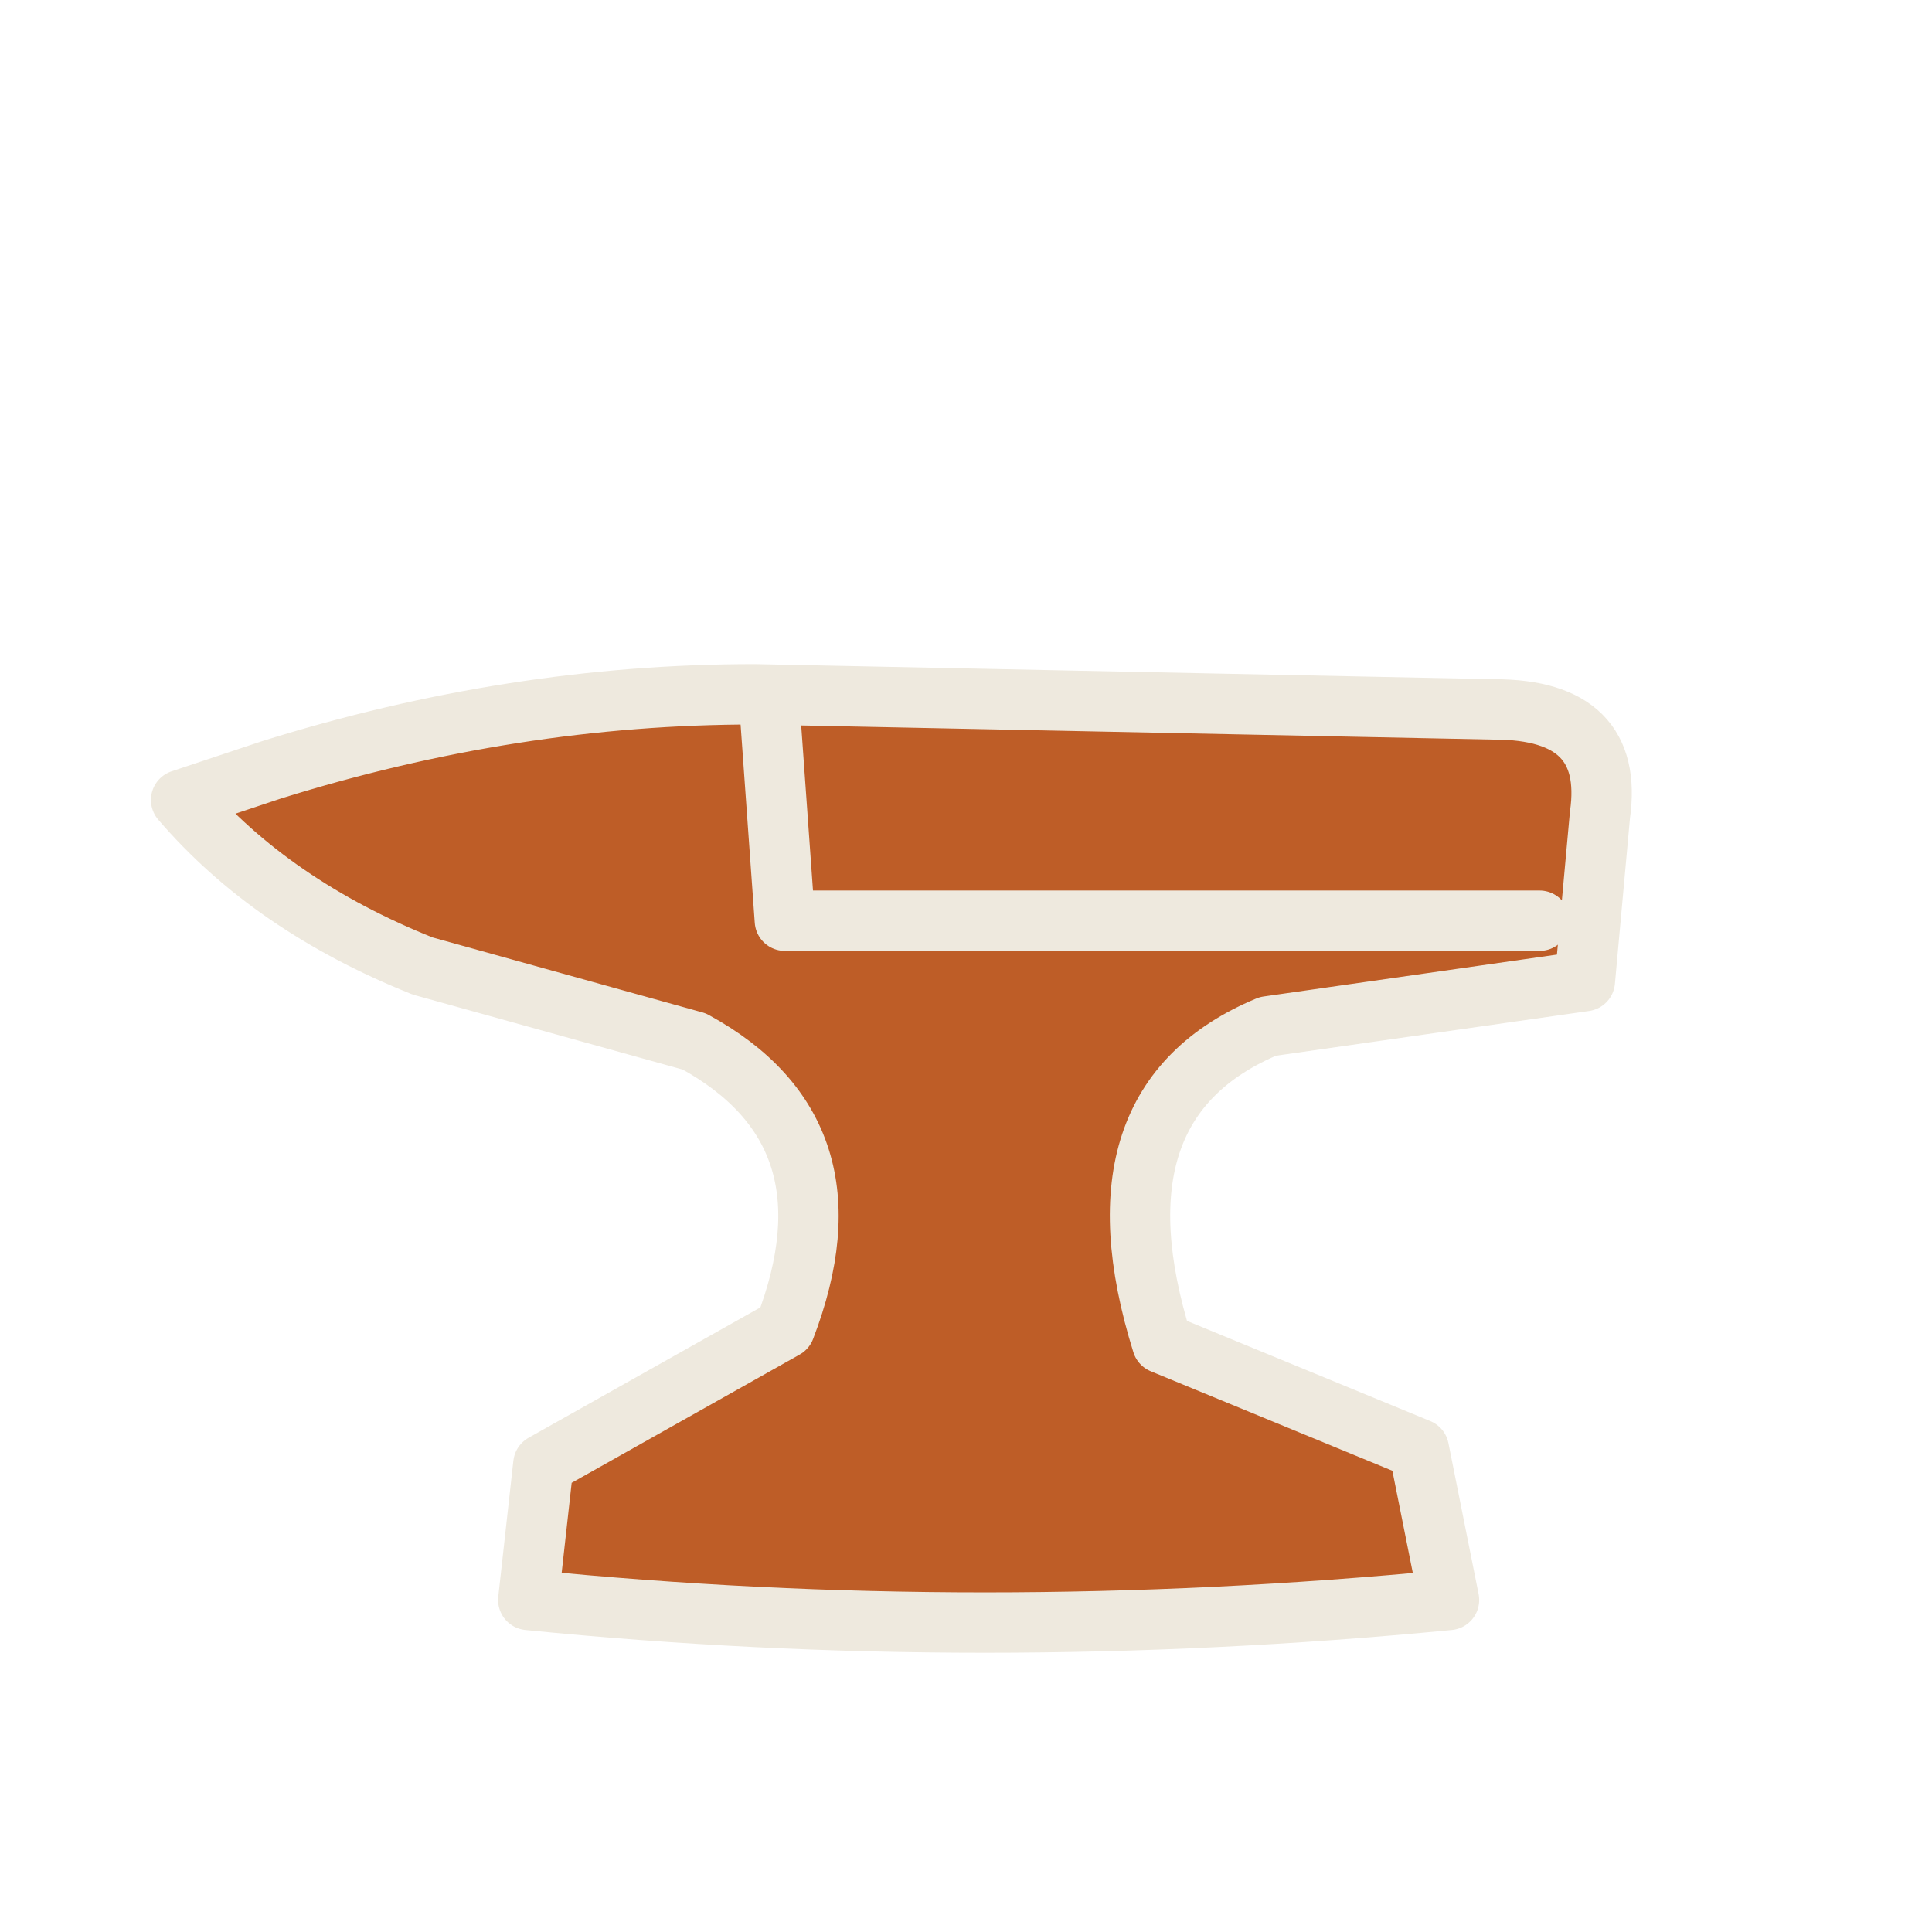
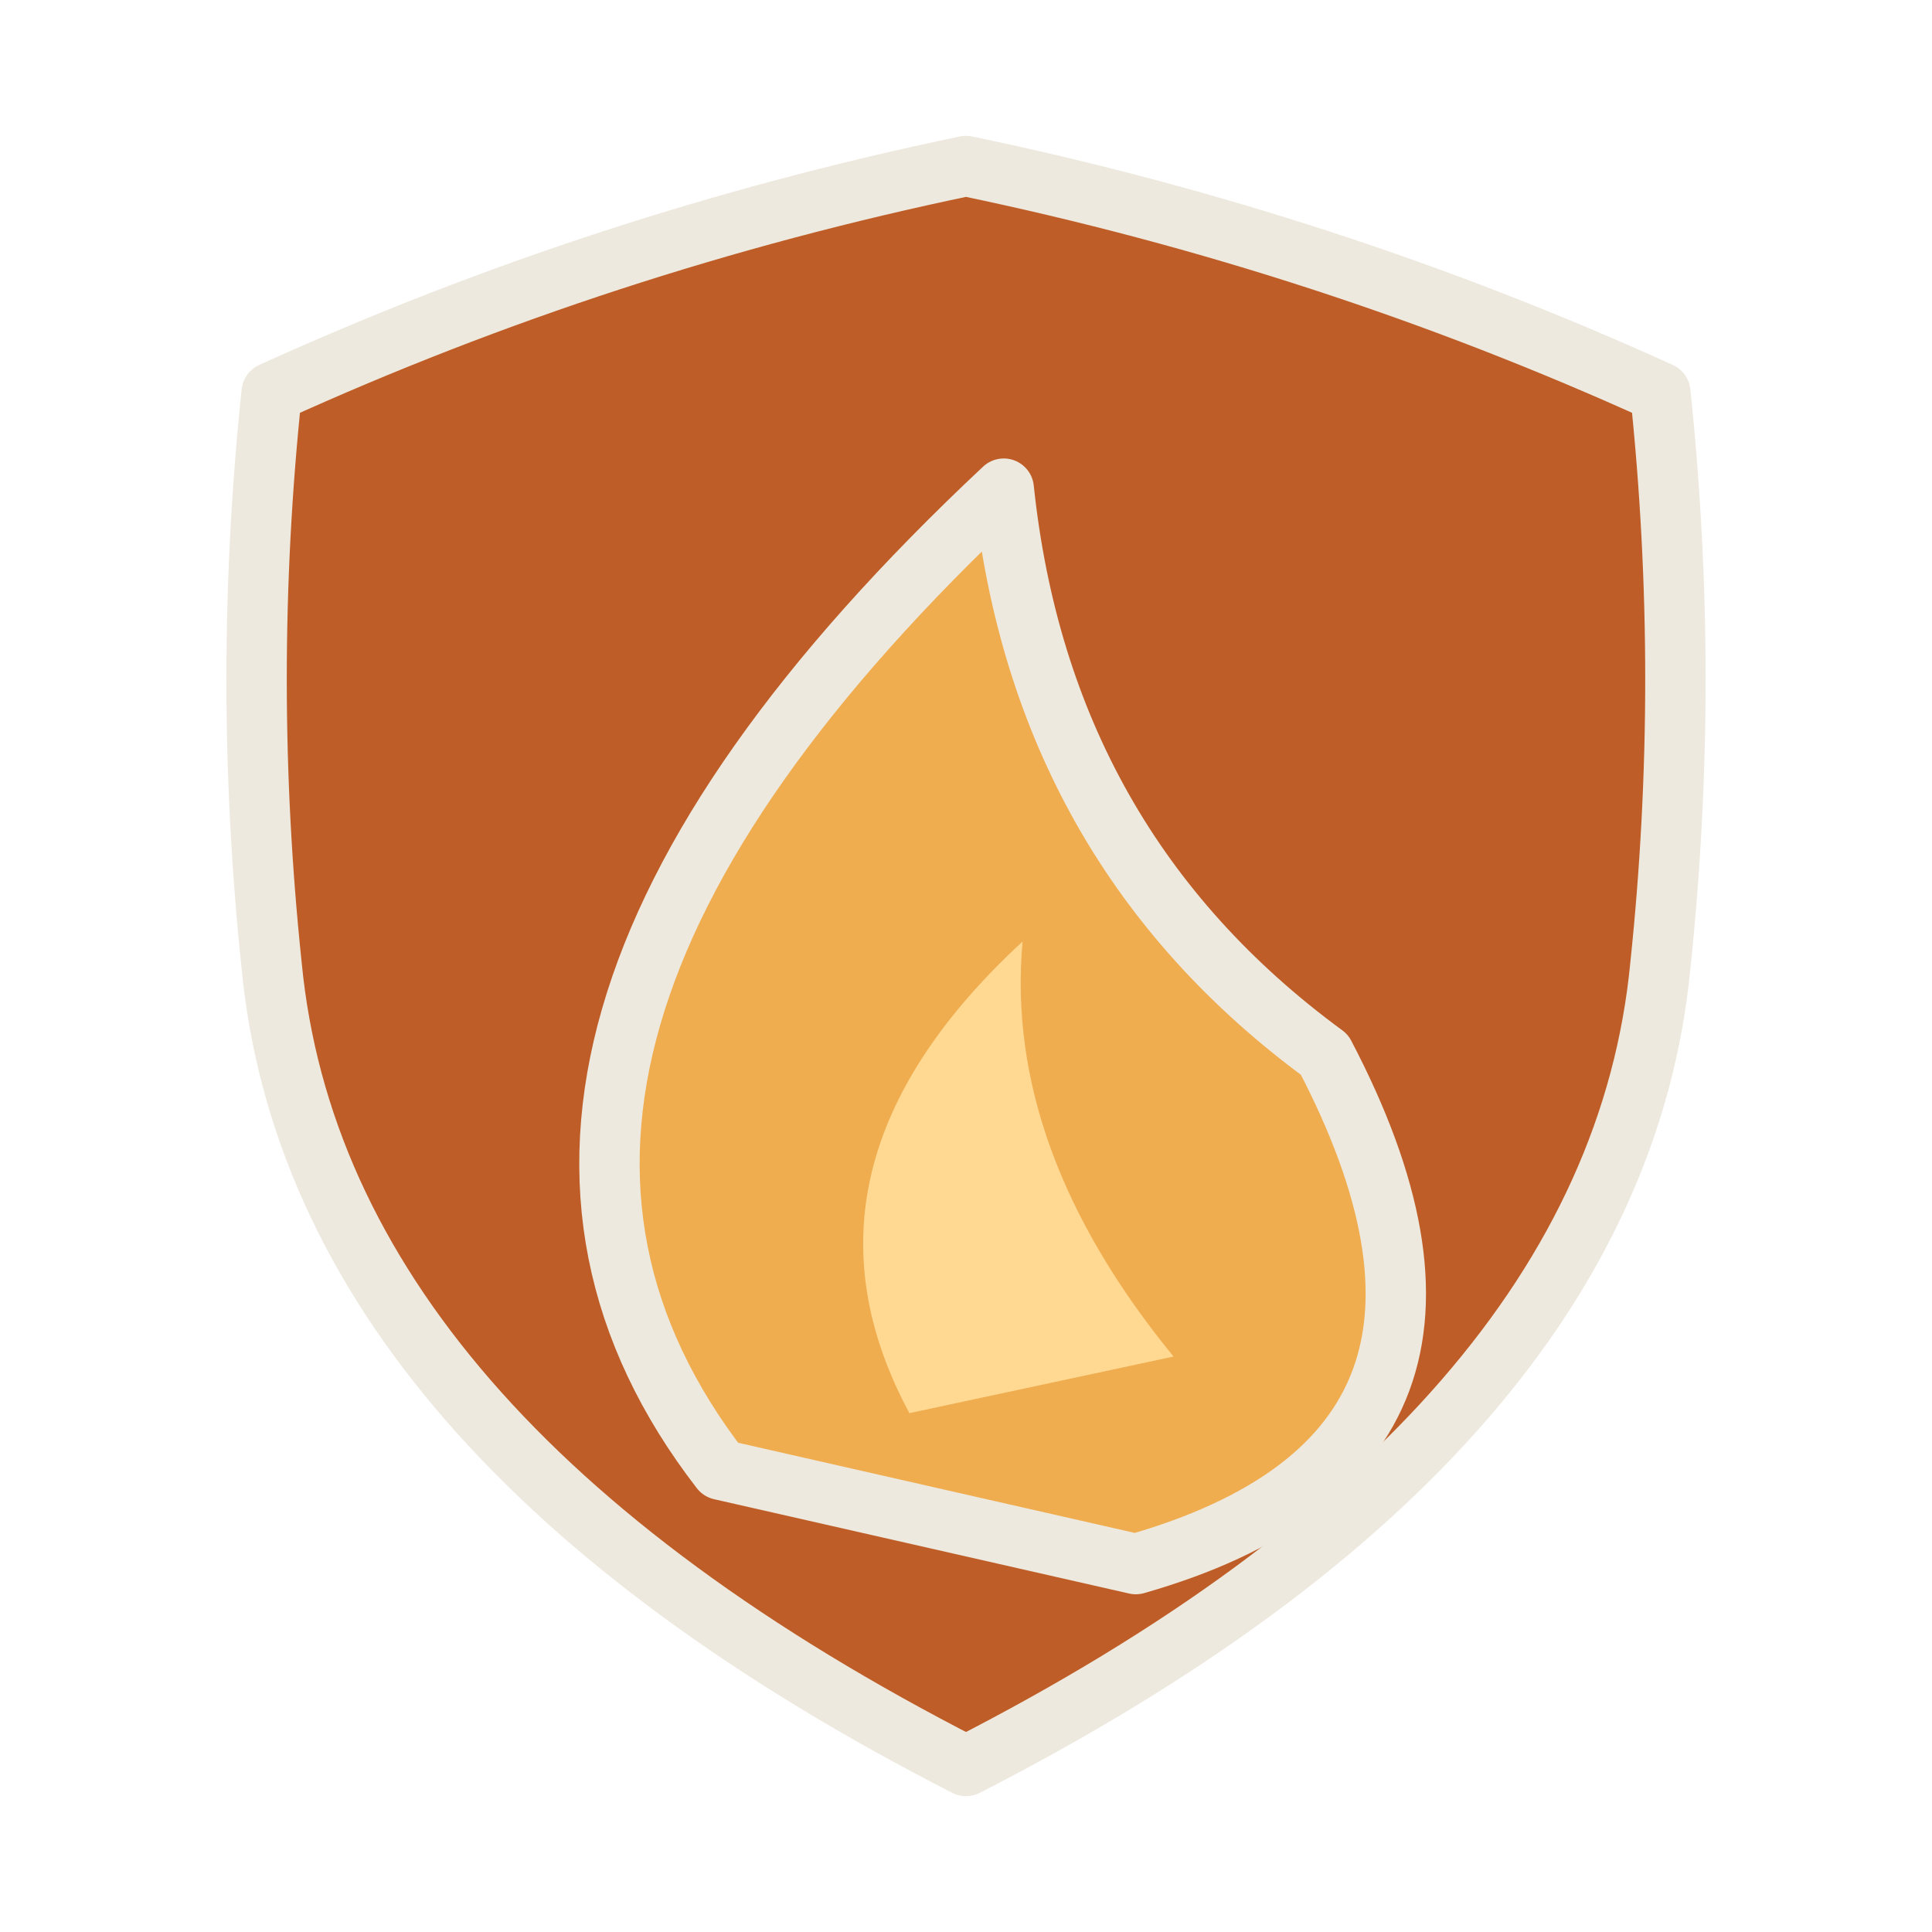
- <svg xmlns="http://www.w3.org/2000/svg" viewBox="0 0 128 128" role="img" aria-label="Foundry: a rounded anvil">
+ <svg xmlns="http://www.w3.org/2000/svg" viewBox="0 0 128 128" role="img" aria-label="Foundry: a hallmark shield with Ember's flame" style="--accent:#be5d27;--paper:#191c1b;--ink:#eee9de">
  <g stroke="#eee9de" stroke-width="4" stroke-linecap="round" stroke-linejoin="round">
-     <path d="M18 51Q34 46 50 46L99 47Q107 47 106 54L105 65 84 68Q72 73 77 89L94 96 96 106Q65 109 35 106L36 97 52 88Q57 75 46 69L28 64Q18 60 12 53Z" fill="#be5d27" />
-     <path d="M51 47L52 61 102 61" fill="none" />
+     <path d="M64 11Q88 16 110 26Q112 45 110 64Q107 95 64 117Q21 95 18 64Q16 45 18 26Q40 16 64 11Z" fill="#be5d27" />
+     <g transform="translate(64 68) scale(1.25) translate(2 99.5)" stroke-width="3.2">
+       <path d="M-15 -76Q-32 -98 0 -128Q2 -109 17 -98Q28 -77 7 -71Z" fill="#efad50" />
+       <path d="M-5 -79Q-12 -92 1 -104Q0 -93 9 -82Z" fill="#ffd891" stroke="none" />
+     </g>
  </g>
</svg>
